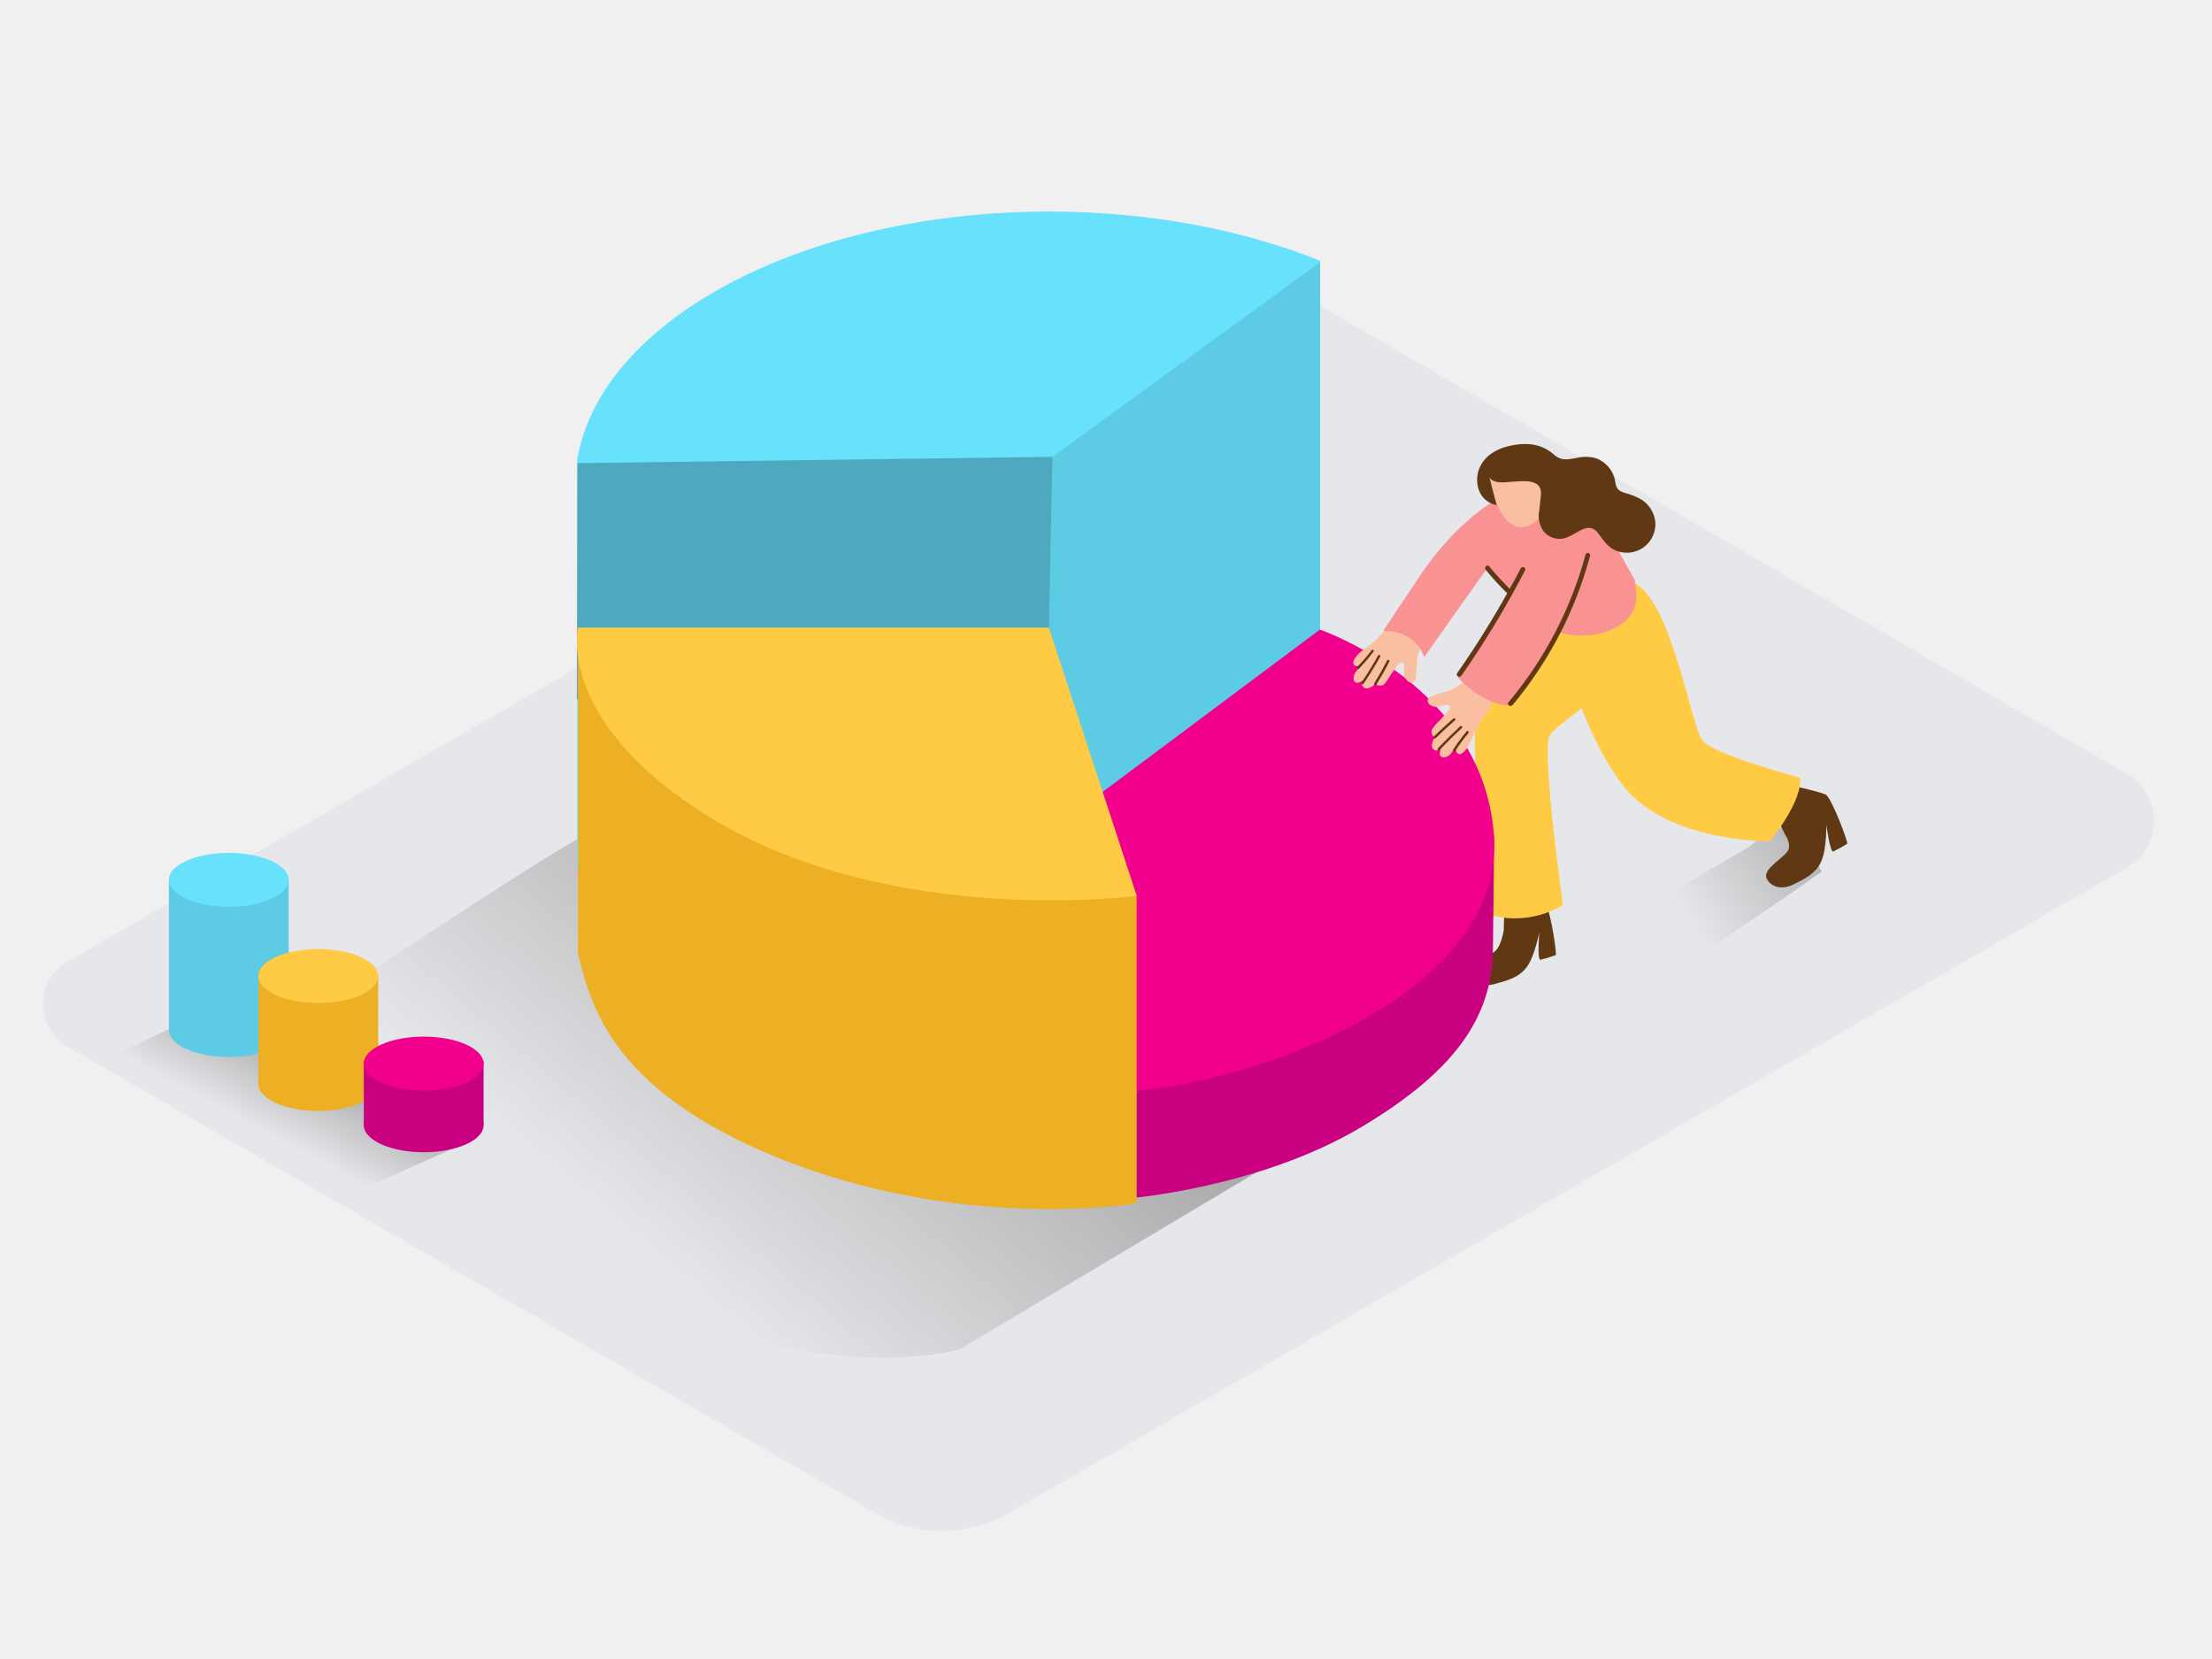
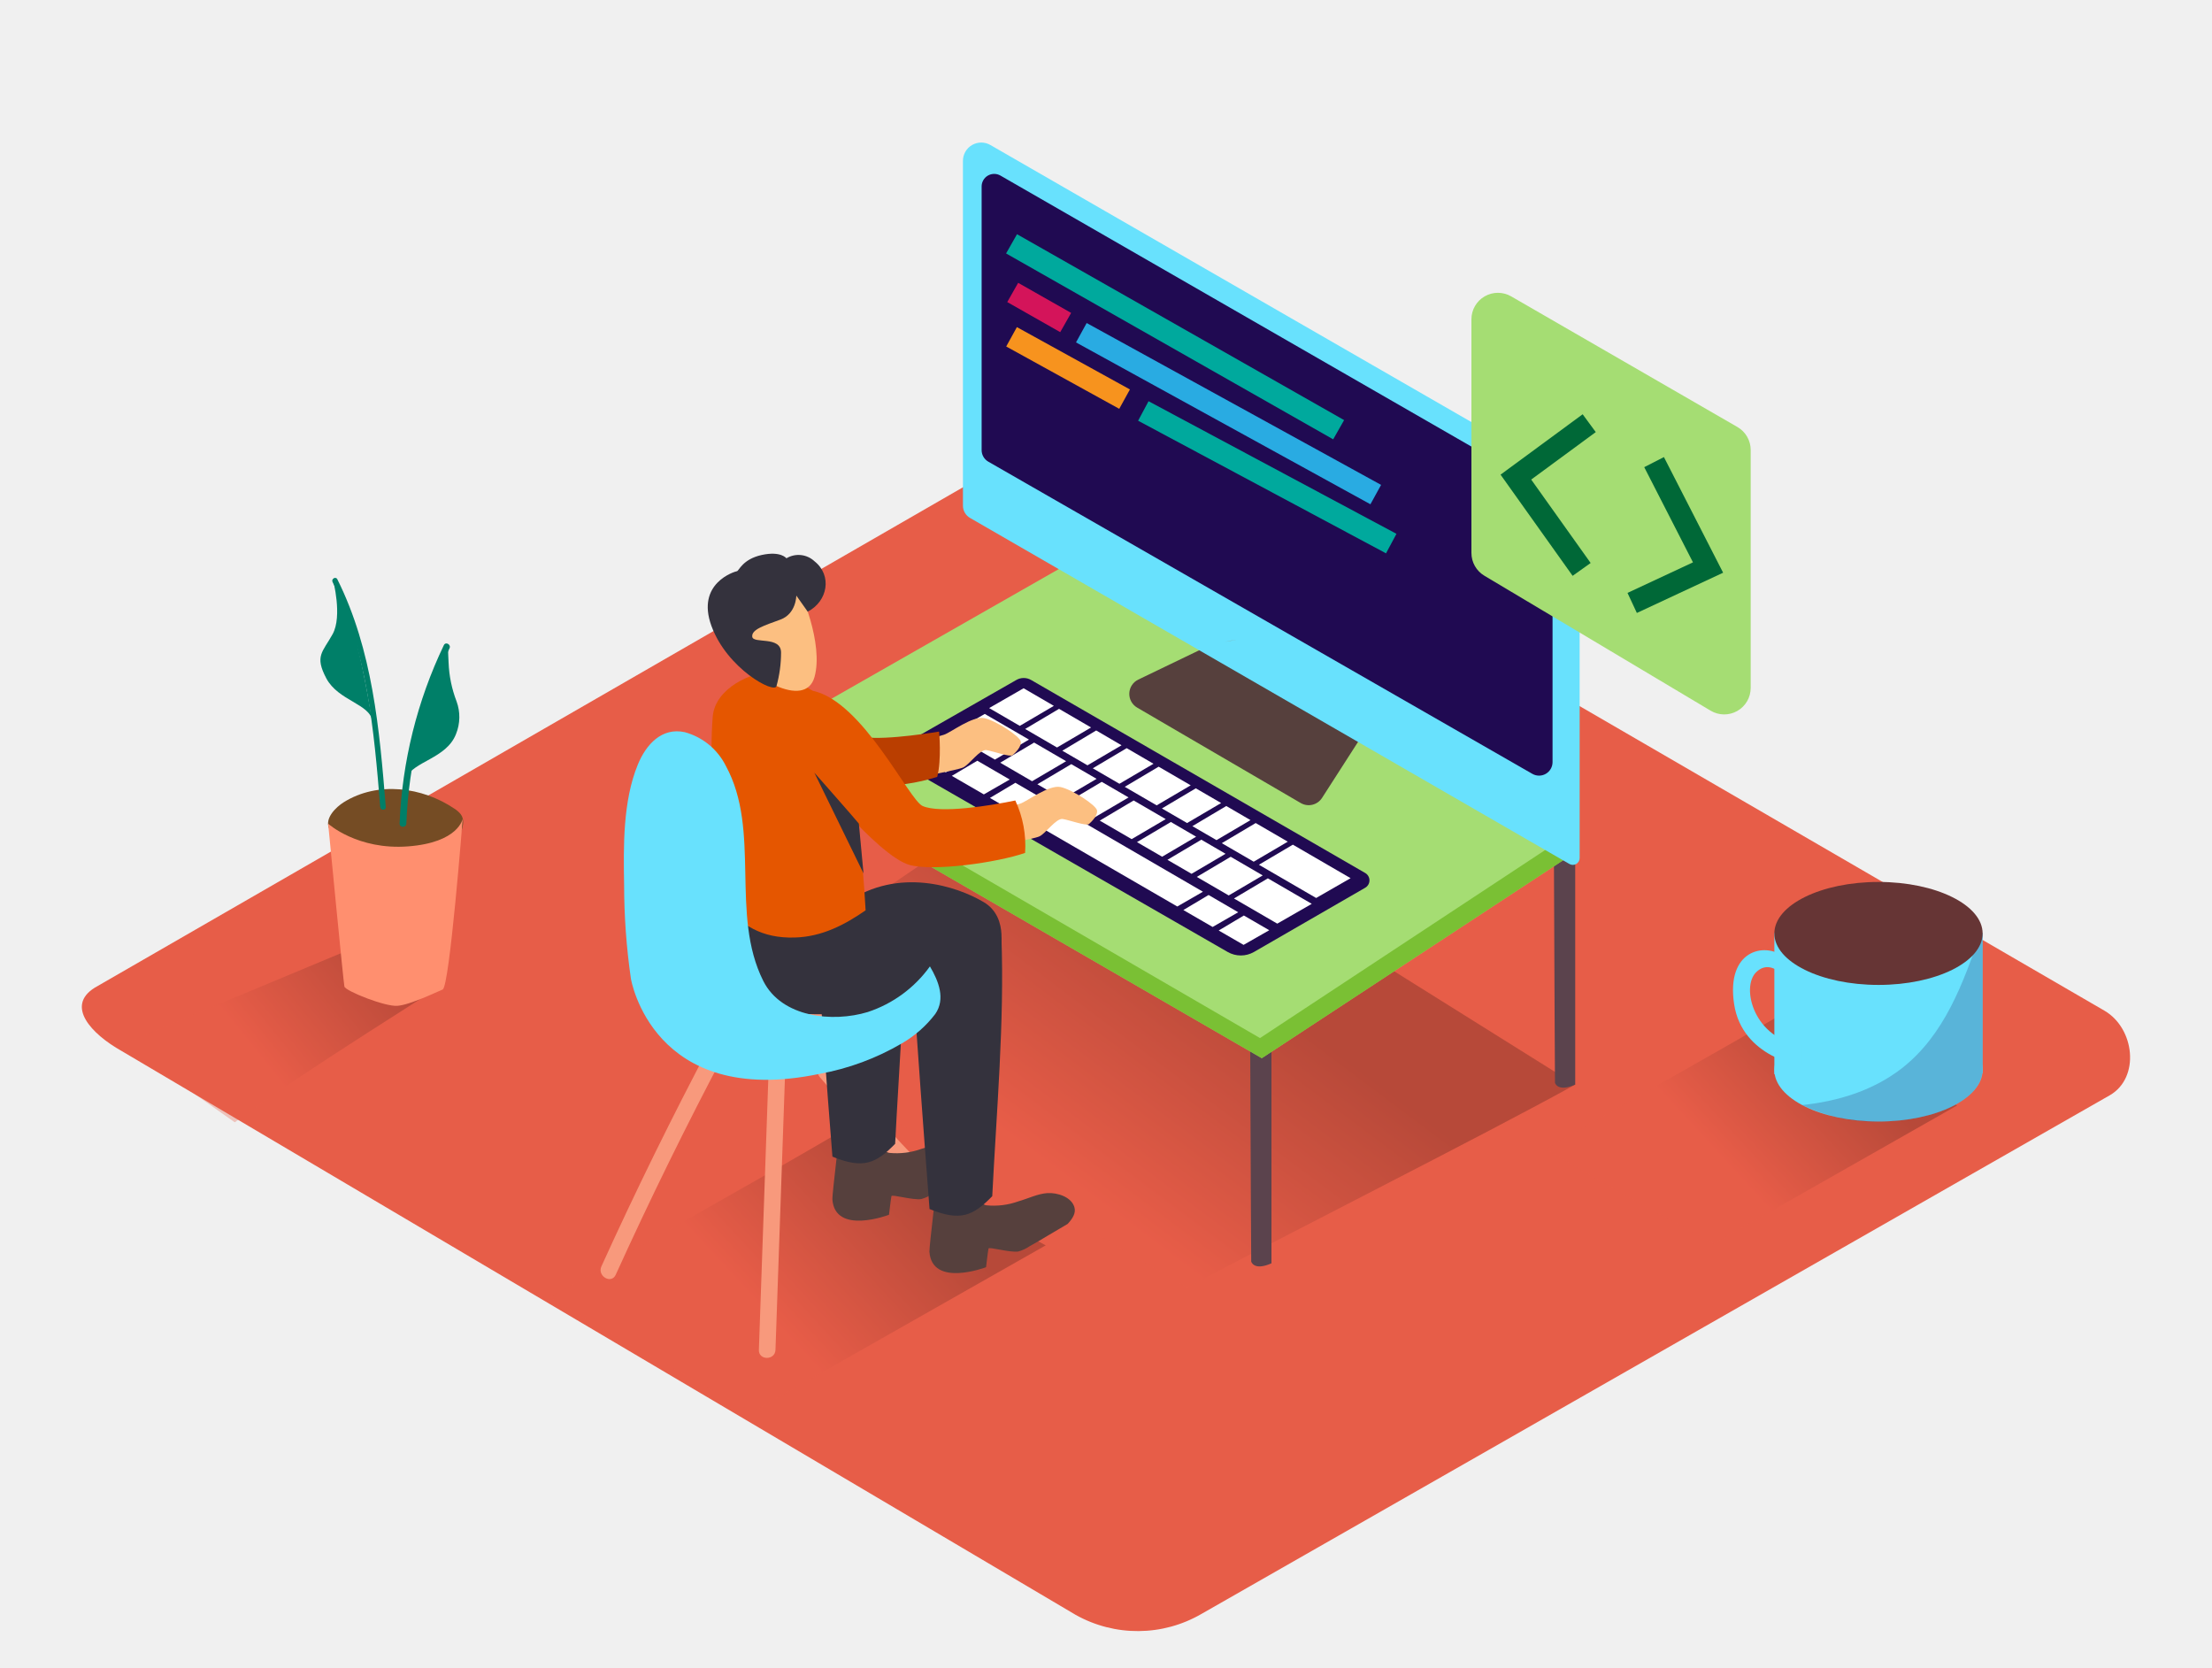
- <svg xmlns="http://www.w3.org/2000/svg" xmlns:xlink="http://www.w3.org/1999/xlink" id="_1-10" data-name="#1-10" viewBox="0 0 400 300">
+ <svg xmlns="http://www.w3.org/2000/svg" xmlns:xlink="http://www.w3.org/1999/xlink" id="Layer_2" data-name="Layer 2" viewBox="0 0 400 300" width="406" height="306" class="illustration styles_illustrationTablet__1DWOa">
  <defs>
-     <linearGradient id="linear-gradient" x1="190.07" y1="204.17" x2="252.04" y2="133.24" gradientTransform="translate(-70.99 30.56) rotate(-0.8)" gradientUnits="userSpaceOnUse">
-       <stop offset="0" stop-color="#e6e7eb" />
-       <stop offset="0.92" stop-color="#a7a5a6" />
+     <linearGradient id="linear-gradient" x1="311.03" y1="208.3" x2="332.41" y2="188.56" gradientUnits="userSpaceOnUse">
+       <stop offset="0" stop-color="#e75d48" />
+       <stop offset="1" stop-color="#502019" />
    </linearGradient>
-     <linearGradient id="linear-gradient-2" x1="305.2" y1="166.56" x2="336.83" y2="146.35" gradientTransform="matrix(1, 0, 0, 1, 0, 0)" xlink:href="#linear-gradient" />
-     <linearGradient id="linear-gradient-3" x1="48.57" y1="205.23" x2="57.52" y2="188.51" gradientTransform="matrix(1, 0, 0, 1, 0, 0)" xlink:href="#linear-gradient" />
+     <linearGradient id="linear-gradient-2" x1="137.47" y1="235.44" x2="163.23" y2="211.66" xlink:href="#linear-gradient" />
+     <linearGradient id="linear-gradient-3" x1="44.8" y1="187.6" x2="68.37" y2="168.6" xlink:href="#linear-gradient" />
+     <linearGradient id="linear-gradient-4" x1="189.93" y1="210.01" x2="218.27" y2="172.22" xlink:href="#linear-gradient" />
  </defs>
-   <path d="M12.08,189.16l146.3,84.47a24,24,0,0,0,24,0L384.7,156.84a9.73,9.73,0,0,0,0-16.84L234.51,52.84a12.61,12.61,0,0,0-12.64,0L12.08,174A8.78,8.78,0,0,0,12.08,189.16Z" fill="#e6e7eb" />
-   <path d="M107.3,150.32c-3.54.84-43.2,27.29-43.2,27.29s-1.76,31.27,40.55,52.89S173.53,244,173.53,244l85.66-51.07" fill="url(#linear-gradient)" />
-   <path d="M329.41,157.63s-33.45,23.62-35.86,22.5-8.57-6.61-7.91-8.15,30.76-18.91,30.76-18.91,4.25-3.89,6.85-3.48S329.41,157.63,329.41,157.63Z" fill="url(#linear-gradient-2)" />
-   <path d="M272,165l-.07,3.14s-.36,2.69-1.48,3.78-5.1,2.23-4.68,4,2.3,2.65,4.6,2,4.38-1.17,5.78-3.13,2.2-6.23,2.2-6.23-.4,5.05.21,5a25,25,0,0,0,2.75-.84c.28,0-.81-7.27-1.7-9.12A11.57,11.57,0,0,1,272,165Z" fill="#603813" />
-   <path d="M281.28,109.76c-.76.27-14.36,16.57-14.57,21s.81,33.16,2.33,34.3,8,2,13.59-1.39c0,0-4-28.36-2.36-30.76s14.66-10.62,15.29-13.78" fill="#ffcb44" />
-   <path d="M238.72,47.16c-13.89-5.61-30.77-8.9-49-8.9-44.53,0-81.13,19.68-85.34,44.86h0v74.12l85.21,3.29L238.73,122V47.16Z" fill="#68e1fd" />
-   <polygon points="190.31 82.61 188.81 151.36 238.68 114.1 238.73 47.42 190.31 82.61" opacity="0.1" />
-   <path d="M204,197.45v19.26s23.56-1.85,42.06-12.83,22.72-20.55,23.81-29.37c.17-1.41.3-23.4.3-23.4" fill="#c90180" />
-   <path d="M188.81,151.11l49.87-37.26s29.57,10.1,31.48,37.26-39.22,44-66.16,46.34Z" fill="#f0008d" />
-   <polygon points="189.41 125.6 104.29 126.45 104.4 83.75 190.31 82.61 189.41 125.6" opacity="0.25" />
-   <path d="M205.55,162v55.61s-34.42,5.82-69.52-10.26c-24.75-11.34-29.21-24.88-31.51-35l0-58.84" fill="#edaf24" />
-   <path d="M104.51,113.5h85.15l15.9,48.5s-44.15,5.87-76.83-14C100.4,130.74,104.51,113.5,104.51,113.5Z" fill="#ffcb44" />
-   <path d="M257.47,112.84a.68.68,0,0,0-1-.84h0a.74.74,0,0,0-.5-.29.71.71,0,0,0-.21-.58c-.06-.51-.74-.92-1.13-.43l-.66.83-.16.09a.62.62,0,0,0-.56.15.65.65,0,0,0-.21.1c-.35.24-.69.5-1,.77a.52.52,0,0,0-.6.2,23.8,23.8,0,0,1-3.7,3.79c-1.13.91-2.51,1.57-3,3a.67.67,0,0,0,.64.85,2.93,2.93,0,0,0,.71-.11l-.72.88a2,2,0,0,0-.59,1.56.68.68,0,0,0,.85.64,4.19,4.19,0,0,0,.84-.4,1.53,1.53,0,0,0-.17.44.86.86,0,0,0,1,1,2.46,2.46,0,0,0,1.42-.9.92.92,0,0,0,1,.37.67.67,0,0,0,.63-.29l.07-.09a6.28,6.28,0,0,0,1-1.45l1.53-2.16a.45.45,0,0,0,.18-.23q.75-.07.76.48a1.08,1.08,0,0,1,0,.35c0,.23,0,.46,0,.69a3.13,3.13,0,0,0,.14,1.16c.19.5.72,1.11,1.33,1s.63-.89.69-1.39c.12-1,.19-2.1.23-3.15a13.2,13.2,0,0,1,1.32-3.27.62.62,0,0,0-.28-.91.52.52,0,0,0,0-.43l.44-.39A.63.63,0,0,0,257.47,112.84Z" fill="#f9bfa0" />
-   <path d="M248,117.61a31.57,31.57,0,0,1-2.58,3c-.2.21.12.52.32.32a32.45,32.45,0,0,0,2.65-3.12C248.59,117.6,248.2,117.38,248,117.61Z" fill="#603813" />
-   <path d="M249.21,118.54q-1.4,2.49-3,4.86c-.16.24.23.46.38.23q1.58-2.37,3-4.86A.22.22,0,0,0,249.21,118.54Z" fill="#603813" />
-   <path d="M250.85,119.42q-1.1,2.12-2.35,4.15c-.15.24.23.47.38.22q1.26-2,2.35-4.15C251.36,119.39,251,119.16,250.85,119.42Z" fill="#603813" />
-   <path d="M322.75,150.83s1.35,1.84.48,3.14-4.53,3.23-3.76,4.87,2.8,2.12,4.92,1.06,4.05-2,5-4.25.87-6.55.87-6.55.65,5,1.24,4.88a25,25,0,0,0,2.52-1.39c.29-.11-2.8-8.31-3.86-8.89s-7.77-2-7.77-2L321,147.17Z" fill="#603813" />
-   <path d="M281.09,112c0,.8,4.46,20.05,12.57,30.24s26.42,9.87,26.42,9.87,6-7.32,5.41-11.46c0,0-15.28-4.14-17.51-6.6s-5.59-25.53-12.66-28.72" fill="#ffcb44" />
-   <path d="M289.31,93.61l-12.09,17.12c4.14,6.86,18.56,4.85,18.67-2.66a16,16,0,0,0-.31-3.27C293.45,101.09,291.44,97.32,289.31,93.61Z" fill="#f99393" />
-   <path d="M268,122.31a.68.68,0,0,1,1,.74h0a.74.74,0,0,1,.4.42.71.71,0,0,1,.61.08c.51-.06,1.06.51.68,1l-.66.83-.05.18a.62.62,0,0,1,0,.58.65.65,0,0,1,0,.23c-.16.4-.33.79-.52,1.18a.52.52,0,0,1-.06.63,23.8,23.8,0,0,0-2.85,4.47c-.63,1.31-1,2.8-2.24,3.63a.67.67,0,0,1-1-.44,2.93,2.93,0,0,1-.06-.71l-.69.9a2,2,0,0,1-1.39.93.68.68,0,0,1-.82-.68,4.19,4.19,0,0,1,.2-.91,1.53,1.53,0,0,1-.39.27.86.86,0,0,1-1.23-.73,2.46,2.46,0,0,1,.55-1.58.92.92,0,0,1-.58-.89.67.67,0,0,1,.14-.68l.08-.09a6.28,6.28,0,0,1,1.18-1.33l1.76-2a.45.45,0,0,1,.18-.22q-.1-.75-.64-.63a1.08,1.08,0,0,0-.35,0c-.23,0-.45.13-.67.18a3.13,3.13,0,0,1-1.16.13c-.53-.07-1.24-.45-1.26-1.07s.72-.82,1.19-1c1-.35,2-.66,3-.94a13.2,13.2,0,0,0,2.88-2,.62.62,0,0,1,.95.07.52.52,0,0,1,.42-.08l.28-.51A.63.63,0,0,1,268,122.31Z" fill="#f9bfa0" />
-   <path d="M265.53,132.58a31.57,31.57,0,0,0-2.36,3.2.22.22,0,0,1-.38-.24,32.45,32.45,0,0,1,2.43-3.29C265.41,132,265.71,132.36,265.53,132.58Z" fill="#603813" />
-   <path d="M264.36,131.65q-2.1,1.93-4.05,4c-.2.21-.5-.12-.31-.32q2-2.08,4.05-4C264.26,131.13,264.57,131.45,264.36,131.65Z" fill="#603813" />
-   <path d="M263.13,130.25q-1.82,1.55-3.51,3.23c-.2.2-.51-.12-.31-.32q1.69-1.68,3.51-3.23C263,129.74,263.34,130.07,263.13,130.25Z" fill="#603813" />
-   <path d="M272.68,88.47s-.57,1.2-1,1.36c-1.37.48-8.38,4.58-14.8,14.14-7.72,11.49-6.74,10.13-6.74,10.13s5.55-.46,7.41,4.72c0,0,10.88-15.44,11.22-15.78.63-.63,3.88,4.24,3.88,4.24l-9,15.28s5.17,5.48,9.64,4.94c0,0,16.34-24.07,17.32-31.47S274.75,80.41,272.68,88.47Z" fill="#f99393" />
-   <path d="M286.72,100.3A70.11,70.11,0,0,1,272.78,127c-.37.44.37.93.74.5a70.72,70.72,0,0,0,14-26.93C287.71,100,286.87,99.75,286.72,100.3Z" fill="#603813" />
-   <path d="M275,102.77c-.64,1.24-1.31,2.48-2,3.7a47.39,47.39,0,0,1-3.7-4.06c-.36-.45-1,.19-.63.63a47.39,47.39,0,0,0,3.88,4.24,166.07,166.07,0,0,1-9.06,14.46c-.33.47.44.92.77.45a166.09,166.09,0,0,0,11.49-19C276.08,102.71,275.31,102.26,275,102.77Z" fill="#603813" />
-   <path d="M269.44,86.1c-.16.6,1.8,11.54,7.27,8.81s2.31-11.37.6-12.23S270.38,82.59,269.44,86.1Z" fill="#f9bfa0" />
-   <path d="M299.32,94.21a5.47,5.47,0,0,0-3-4.15,12.44,12.44,0,0,0-2.43-.91c-1.18-.36-1.58-.69-1.79-1.93a5.36,5.36,0,0,0-3.58-4.38,7,7,0,0,0-3.34-.05c-1.21.2-2.48.57-3.57-.16a1.31,1.31,0,0,0-.28-.14c-1.39-1.3-3.65-2.82-8-1.94-5.91,1.18-6.81,5.47-5.93,8a4.21,4.21,0,0,0,3.25,2.8s-1-3.67-1.31-5.12c.17.46.74,1.06,2.57,1,2.92-.16,6.94-1,6.74,2.15-.08,1.21-.24,2.15-.31,3a4.76,4.76,0,0,0,.65,3.5,3.7,3.7,0,0,0,4.76,1.13c1.7-.74,3.65-2.71,5.23-.61,1.1,1.47,1.87,2.81,3.76,3.35A5.17,5.17,0,0,0,299.32,94.21Z" fill="#603813" />
-   <polyline points="35.08 183.91 17.58 192.33 60.67 217.21 86.17 205.78" fill="url(#linear-gradient-3)" />
-   <path d="M30.54,159.11v27.15c0,2.7,4.85,4.88,10.83,4.88S52.2,189,52.2,186.26V159.11Z" fill="#68e1fd" />
-   <path d="M30.54,159.11v27.15c0,2.7,4.85,4.88,10.83,4.88S52.2,189,52.2,186.26V159.11Z" opacity="0.1" />
-   <ellipse cx="41.37" cy="159.11" rx="10.83" ry="4.88" fill="#68e1fd" />
-   <ellipse cx="57.56" cy="196.02" rx="10.83" ry="4.88" fill="#edaf24" />
-   <polyline points="46.73 196.02 46.73 176.5 68.39 176.5 68.39 196.02 60.45 198.66" fill="#edaf24" />
-   <ellipse cx="57.56" cy="176.5" rx="10.83" ry="4.88" fill="#ffcb44" />
-   <ellipse cx="76.62" cy="203.48" rx="10.83" ry="4.88" fill="#c90180" />
-   <polyline points="65.79 203.48 65.79 191.89 87.45 191.89 87.45 203.48 79.51 206.12" fill="#c90180" />
-   <ellipse cx="76.62" cy="192.33" rx="10.83" ry="4.88" fill="#f0008d" />
+   <path d="M194.51,291.25,22,189.3c-5.49-3.08-10.2-8.15-4.85-11.46L190.29,78.06c2.6-1.61,6.54-2.66,9.18-1.13L380.54,182c5.49,3.19,6.48,12.1,1,15.29L217.25,291.09A22.94,22.94,0,0,1,194.51,291.25Z" fill="#e75d48" />
+   <path d="M322.29,182.6c-13.16,7.67-22.56,12.83-42.8,24.38,15.32,9.31,28.71,16.14,30.43,17.16l44-25C350.35,197.31,338.67,190.7,322.29,182.6Z" opacity="0.32" fill="url(#linear-gradient)" />
+   <path d="M151,204.47c-15.86,9.25-27.19,15.46-51.58,29.38,18.46,11.22,34.6,19.46,36.68,20.68l53-30.09C184.85,222.2,170.78,214.23,151,204.47Z" opacity="0.32" fill="url(#linear-gradient-2)" />
+   <path d="M54.27,193.95c8.23-5.48,16.6-10.76,24.92-16.09l-11.82-8.63L21.59,188.33c5.53,2.9,13,8.33,20.86,13.86C46.36,199.4,50.27,196.61,54.27,193.95Z" opacity="0.32" fill="url(#linear-gradient-3)" />
+   <path d="M83.68,147.26a2.1,2.1,0,0,0-.37-.78,4.67,4.67,0,0,0-1.14-1c-5.81-3.93-13.86-5-20-1.17-1.4.88-3.49,2.87-2.66,4.75.48,1.09,1.94,1.73,3,2.17A44.57,44.57,0,0,0,73,154c1.3.22,2.62.44,3.93.56a5.43,5.43,0,0,0,4.79-2.05C82.63,151.32,84.09,149,83.68,147.26Z" fill="#754c24" />
+   <path d="M59.34,148.2s5.3,4.8,14.46,4.1,9.87-5,9.87-5-2.37,30.36-3.62,30.88-5.93,2.78-8.19,2.95-9.4-2.69-9.58-3.48S59.34,148.2,59.34,148.2Z" fill="#ff8f6f" />
+   <path d="M61,104c-.28-.57-1.15-.07-.86.5,6.27,12.64,7.49,26.87,8.62,40.69.05.63,1.05.64,1,0C68.63,131.14,67.37,116.76,61,104Z" fill="#007f68" />
+   <path d="M60.21,104.08s1.75,6.56-.06,9.84-3.3,3.93-1.14,8,7.94,4.62,8.32,7.74S64.57,109.65,60.21,104.08Z" fill="#007f68" />
+   <path d="M80.26,115.92a82.45,82.45,0,0,0-8,32.26c0,.78,1.19.77,1.22,0a81,81,0,0,1,7.79-31.66C81.65,115.83,80.6,115.21,80.26,115.92Z" fill="#007f68" />
+   <path d="M81.12,119.11c0-.66-.15-2-.08-3.11l-.7.44c-2.38,5.79-5.94,19.39-7,23.55,1.45-3.12,7.38-3.55,9.12-8a8.19,8.19,0,0,0,.1-5.91A21.82,21.82,0,0,1,81.12,119.11Z" fill="#007f68" />
+   <path d="M214.59,232.12c16.12-8.68,54.27-27.87,70.27-36.75l-92.08-57.61-66.44,45.11C143.2,191.69,191.26,217.69,214.59,232.12Z" opacity="0.32" fill="url(#linear-gradient-4)" />
+   <path d="M136.88,135c.07,21.33.19,40.53.19,40.53s.45,1.74,3.66.32V133.72C139.45,134.15,138.17,134.56,136.88,135Z" fill="#5b434d" />
+   <path d="M226.07,186.84c.07,21.33.19,40.53.19,40.53s.45,1.74,3.66.32V185.6C228.64,186,227.36,186.44,226.07,186.84Z" fill="#5b434d" />
+   <path d="M281,154.52c.07,21.33.19,40.53.19,40.53s.45,1.74,3.66.32V153.28C283.58,153.7,282.3,154.12,281,154.52Z" fill="#5b434d" />
+   <polyline points="136.13 133.72 136.13 137.35 228.17 190.6 284.77 153.43 284.86 149.37" fill="#a5dd73" />
+   <polyline points="136.13 133.72 136.13 137.35 228.17 190.6 284.77 153.43 284.86 149.37" fill="#6db720" opacity="0.76" />
+   <polygon points="136.13 133.72 195.35 99.94 284.86 149.37 227.85 186.96 136.13 133.72" fill="#a5dd73" />
+   <path d="M218.31,116.14l-12.47,6a2.87,2.87,0,0,0-.2,5.07l29.57,17.25a2.87,2.87,0,0,0,3.86-.93l7.18-11.17" fill="#56403d" />
+   <path d="M281,84.17,179.13,25.5a3.31,3.31,0,0,0-5,2.87V90.7a2.56,2.56,0,0,0,1.28,2.21l108.39,62.57a1.23,1.23,0,0,0,1.85-1.07V92.33A9.42,9.42,0,0,0,281,84.17Z" fill="#68e1fd" />
+   <path d="M180.9,31l96.46,55.5a6.76,6.76,0,0,1,3.39,5.86v44.7a2.44,2.44,0,0,1-3.66,2.12L178.72,82.74a2.41,2.41,0,0,1-1.21-2.09V33A2.27,2.27,0,0,1,180.9,31Z" fill="#200a52" />
+   <ellipse cx="222.52" cy="115.11" rx="1.05" ry="0.01" transform="translate(-17.76 44.17) rotate(-10.9)" fill="#ab643c" />
+   <ellipse cx="273.43" cy="87.89" rx="1.05" ry="1.14" fill="#659fe4" />
+   <ellipse cx="270.08" cy="86.22" rx="1.05" ry="1.14" fill="#c5e9ff" />
+   <line x1="182.92" y1="43.35" x2="242.07" y2="76.96" fill="none" stroke="#00a99d" stroke-miterlimit="10" stroke-width="4" />
+   <line x1="183.13" y1="52.14" x2="192.71" y2="57.58" fill="none" stroke="#d4145a" stroke-miterlimit="10" stroke-width="4" />
+   <line x1="195.54" y1="59.42" x2="248.78" y2="88.69" fill="none" stroke="#29abe2" stroke-miterlimit="10" stroke-width="4" />
+   <line x1="182.92" y1="60.16" x2="203.36" y2="71.43" fill="none" stroke="#f7931e" stroke-miterlimit="10" stroke-width="4" />
+   <line x1="206.75" y1="73.57" x2="251.58" y2="97.55" fill="none" stroke="#00a99d" stroke-miterlimit="10" stroke-width="4" />
+   <path d="M316.58,80.64v43a4.79,4.79,0,0,1-7.25,4.12l-40.91-24.4a4.79,4.79,0,0,1-2.34-4.12V57a4.79,4.79,0,0,1,7.19-4.15l40.91,23.62A4.79,4.79,0,0,1,316.58,80.64Z" fill="#a5dd73" />
+   <polyline points="287.38 75.78 274.12 85.53 286.01 102.22" fill="none" stroke="#006837" stroke-miterlimit="10" stroke-width="4" />
+   <polyline points="299.11 82.82 308.87 101.88 295.15 108.28" fill="none" stroke="#006837" stroke-miterlimit="10" stroke-width="4" />
+   <path d="M183.77,122.22,162.28,134.5a1.48,1.48,0,0,0,0,2.56L222,171.39a4.77,4.77,0,0,0,4.76,0l20.11-11.61a1.54,1.54,0,0,0,0-2.67l-60.4-34.89A2.67,2.67,0,0,0,183.77,122.22Z" fill="#200a52" />
+   <path d="M216.24,141.8l-6.13,3.64,4.55,2.64,6.16-3.62Z" fill="#fff" />
+   <path d="M209.52,137.89l-6.13,3.64,5.77,3.35,6.16-3.62Z" fill="#fff" />
+   <path d="M185.1,123.71l-6.23,3.58,5.54,3.22,6.16-3.62Z" fill="#fff" />
+   <path d="M198.23,131.34,192.1,135l4.55,2.64,6.16-3.62Z" fill="#fff" />
+   <path d="M191.51,127.43l-6.13,3.64,5.76,3.35c.68-.39,4.54-2.67,6.16-3.62Z" fill="#fff" />
+   <path d="M221.75,145l-6.13,3.64,4.36,2.53,6.15-3.62Z" fill="#fff" />
+   <path d="M203.74,134.54l-6.13,3.64,4.82,2.8,6.16-3.62Z" fill="#fff" />
+   <path d="M227.07,148.08l-6.13,3.64,5.77,3.35,6.16-3.62Z" fill="#fff" />
+   <polygon points="233.79 151.99 227.65 155.62 238 161.63 244.23 158.05 233.79 151.99" fill="#fff" />
+   <path d="M178.08,128.35l-6.23,3.58,8.06,4.68,6.16-3.62Z" fill="#fff" />
+   <path d="M193.72,137.43l-6.13,3.64,4.55,2.64,6.16-3.62Z" fill="#fff" />
+   <path d="M205,144l-6.13,3.64,5.77,3.35,6.16-3.62Z" fill="#fff" />
+   <path d="M199.23,140.63l-6.13,3.64,4.82,2.8,6.16-3.62Z" fill="#fff" />
+   <path d="M211.73,147.89l-6.13,3.64,4.55,2.64,6.15-3.62Z" fill="#fff" />
+   <path d="M217.24,151.09l-6.13,3.64,4.36,2.53,6.15-3.62Z" fill="#fff" />
+   <path d="M187,133.53l-6.13,3.64,5.76,3.35,6.16-3.62Z" fill="#fff" />
+   <path d="M222.55,154.18l-6.13,3.64,5.77,3.35,6.15-3.62Z" fill="#fff" />
+   <polygon points="223.14 161.72 230.97 166.27 237.21 162.69 229.27 158.08 223.14 161.72" fill="#fff" />
+   <polygon points="218.55 161.09 213.99 163.81 219.28 166.87 223.91 164.21 218.55 161.09" fill="#fff" />
+   <polygon points="220.38 167.51 224.88 170.11 229.52 167.46 224.93 164.8 220.38 167.51" fill="#fff" />
+   <polygon points="170.39 133.12 165.61 135.78 171.03 138.91 175.72 136.22 170.39 133.12" fill="#fff" />
+   <polygon points="176.73 136.81 172.12 139.55 177.91 142.9 182.59 140.21 176.73 136.81" fill="#fff" />
+   <polygon points="183.61 140.8 179.01 143.54 212.89 163.17 217.53 160.5 183.61 140.8" fill="#fff" />
+   <ellipse cx="339.69" cy="192.74" rx="18.83" ry="9.31" fill="#68e1fd" />
+   <path d="M358.53,167.94v25.32s-14,13-37.67.21V167.94" fill="#68e1fd" />
+   <path d="M343.83,192.49c-5.2,4-11.48,5.9-17.92,6.58a30.14,30.14,0,0,0,13.78,3c10,0,18.17-3.86,18.77-8.74l.06-.05V167.94h-.35C355,177,351.66,186.41,343.83,192.49Z" fill="#200a52" opacity="0.21" />
+   <path d="M323.68,177s-3.12-4.77-6.06-2-.37,12.3,8.26,13.22V192s-10.83-1.47-12.3-11.2,5.51-11.23,9-8.55" fill="#68e1fd" />
+   <ellipse cx="339.69" cy="168.04" rx="18.83" ry="9.31" fill="#663535" />
+   <path d="M162.47,168c-4.64-3.24-10.1-5-16-3.72-6.28,1.38-11.72,5.33-18.12,6.3-1,.15-5.05-.11-5.67.48-17.81,16.86,32,15.05,32,15.05,4.83-4,9.38-7.85,14.18-11.85C167.4,171.06,165,169.78,162.47,168Z" fill="#f8997c" />
+   <path d="M139,192.48l-1.77,50.86c-.07,1.93,2.93,1.93,3,0L142,192.48C142.1,190.55,139.11,190.56,139,192.48Z" fill="#f8997c" />
+   <path d="M176.37,219.69q-13.6-13.31-26-27.78c-1.26-1.47-3.37.66-2.12,2.12q12.38,14.46,26,27.78C175.63,223.16,177.76,221,176.37,219.69Z" fill="#f8997c" />
+   <path d="M128.64,187.78q-10.56,19.93-19.89,40.47c-.79,1.74,1.79,3.27,2.59,1.51q9.33-20.54,19.89-40.47C132.13,187.59,129.55,186.07,128.64,187.78Z" fill="#f8997c" />
+   <path d="M163.71,134c.61-.15,5.74-1.47,7-1.89s5.16-3.45,7.28-3,6.39,3.26,6.59,4.2-1,2.08-1.45,2.49-3.54-.72-4.74-.91-3.11,2.65-4.24,3.15-8.43,1.81-8.43,1.81" fill="#fcbf81" />
+   <path d="M177.5,146.46c.61-.15,5.74-1.47,7-1.89s5.16-3.45,7.28-3,6.39,3.26,6.59,4.2-1,2.08-1.45,2.49-3.54-.72-4.74-.91-3.11,2.65-4.24,3.15-8.43,1.81-8.43,1.81" fill="#fcbf81" />
+   <path d="M175.51,211.09c.93-1,1.54-2,1.22-3.05-.57-1.87-3.11-2.63-4.85-2.53s-3.54,1-5.3,1.5a13.17,13.17,0,0,1-5.75.71,1.28,1.28,0,0,1-.8-.45,3.17,3.17,0,0,1-2.33-2.12l-5.76-2.06s-1.47,12.17-1.42,13c.43,6.57,10.24,2.82,10.24,2.82s.35-3,.44-3.37,3.85.77,5.4.53a6.8,6.8,0,0,0,2-.93c1.16-.64,2.3-1.32,3.43-2S174.34,211.79,175.51,211.09Z" fill="#56403d" />
+   <path d="M154,166.17c-2.16.21-4.32.49-6.47.8q1.34,20.73,3,41.43c5.6,2.29,7.87,1.23,11.34-2.32.66-13.17,1.81-27,1.78-40.28C160.45,165.94,157.23,166.08,154,166.17Z" fill="#34323d" />
+   <path d="M130.73,162.38s-.93,15.13,6.67,18.5,23.19,1.69,30.86-2.81a82.82,82.82,0,0,1,12.44-6.21s2-6.62-2.81-9.48-15.35-6.4-24.73,0" fill="#34323d" />
+   <path d="M169.48,139.73c.81-3.09.34-8.19.34-8.19s-9.49,1.62-13.49,1-10.54-9-10.54-9l.89,16.6C154.26,141.73,162.11,142.07,169.48,139.73Z" fill="#ba3e00" />
+   <path d="M193.06,220.57c.93-1,1.54-2,1.22-3.05-.57-1.87-3.11-2.63-4.85-2.53s-3.54,1-5.3,1.5a13.17,13.17,0,0,1-5.75.71,1.28,1.28,0,0,1-.8-.45,3.17,3.17,0,0,1-2.33-2.12l-5.76-2.06s-1.47,12.17-1.42,13c.43,6.57,10.24,2.82,10.24,2.82s.35-3,.44-3.37,3.85.77,5.4.53a6.8,6.8,0,0,0,2-.93c1.16-.64,2.3-1.32,3.43-2S191.9,221.27,193.06,220.57Z" fill="#56403d" />
+   <path d="M170.9,162.75c-2-.94-4.06-.84-6.44-.83.33,4.87.15,6.62.45,11.48l.08,1.29c.92,14.4,2,28.79,3.1,43.18,5.6,2.29,7.87,1.23,11.34-2.32.77-15.33,2.22-31.51,1.66-46.77C177.86,165.58,175,164.67,170.9,162.75Z" fill="#34323d" />
+   <path d="M130.6,159.25c0,.37.07,1.62.13,3.13,3.15,4.15,7,6.58,13,6.4,4.89-.14,9-2.28,12.8-4.92-.48-8.85-1.91-24-4.14-34.53-.19-.89-2.5-1.49-3.18-1.86-1.59-.87-.66-2.37-2.22-3.3a53.5,53.5,0,0,0-7.05-3.44h-.06c-3.89-.06-10.6,2.94-11,8.15-.61,8,.27,12.85.89,20.84C130,152.94,130.33,156.12,130.6,159.25Z" fill="#e55600" />
+   <path d="M144.15,105.56c.51.13,4.83,10.07,3.14,16.11s-11.95-.17-14.53-4.77S134.45,103,144.15,105.56Z" fill="#fcbf81" />
+   <path d="M144,106.95s0,3.28-2.87,4.34-5.26,1.77-5.1,3.1,5.19-.19,5.21,2.85a22.66,22.66,0,0,1-.82,6.06c-.32,1.49-8.93-3.08-11.77-10.86s4.27-9.85,4.62-9.9,1-2.17,4.47-2.93,4.47.6,4.47.6a4.23,4.23,0,0,1,5.09.55c3.21,2.55,2.4,7.21-1.24,9.1Z" fill="#34323d" />
+   <path d="M183.6,144c-4.47.93-13.55,2.41-16.76,1-2.49-1.09-10.8-18.91-19.83-20.82l-1.22,13.6s12.77,16.2,18.67,17.87c4.29,1.21,15.84-.41,20.91-2.17A19.35,19.35,0,0,0,183.6,144Z" fill="#e55600" />
+   <path d="M155.31,148.19c-.65-.84-8.05-9.22-8.05-9.22l8.89,18.21Z" fill="#34323d" />
+   <path d="M168.16,174a22.48,22.48,0,0,1-11.24,8.25c-6.34,1.93-15.56,1-18.89-5.61-6.06-12.06-.37-27.16-6.77-38.89a11.76,11.76,0,0,0-7.43-6.1c-4.15-.91-7,2.21-8.5,5.88-2.7,6.58-2.6,14.77-2.47,21.78a118.92,118.92,0,0,0,1.23,16.92s3.88,23.51,34.12,17.2a45.47,45.47,0,0,0,14.86-5.5,20.48,20.48,0,0,0,6.06-5.33C171,179.88,169.75,176.69,168.16,174Z" fill="#68e1fd" />
</svg>
